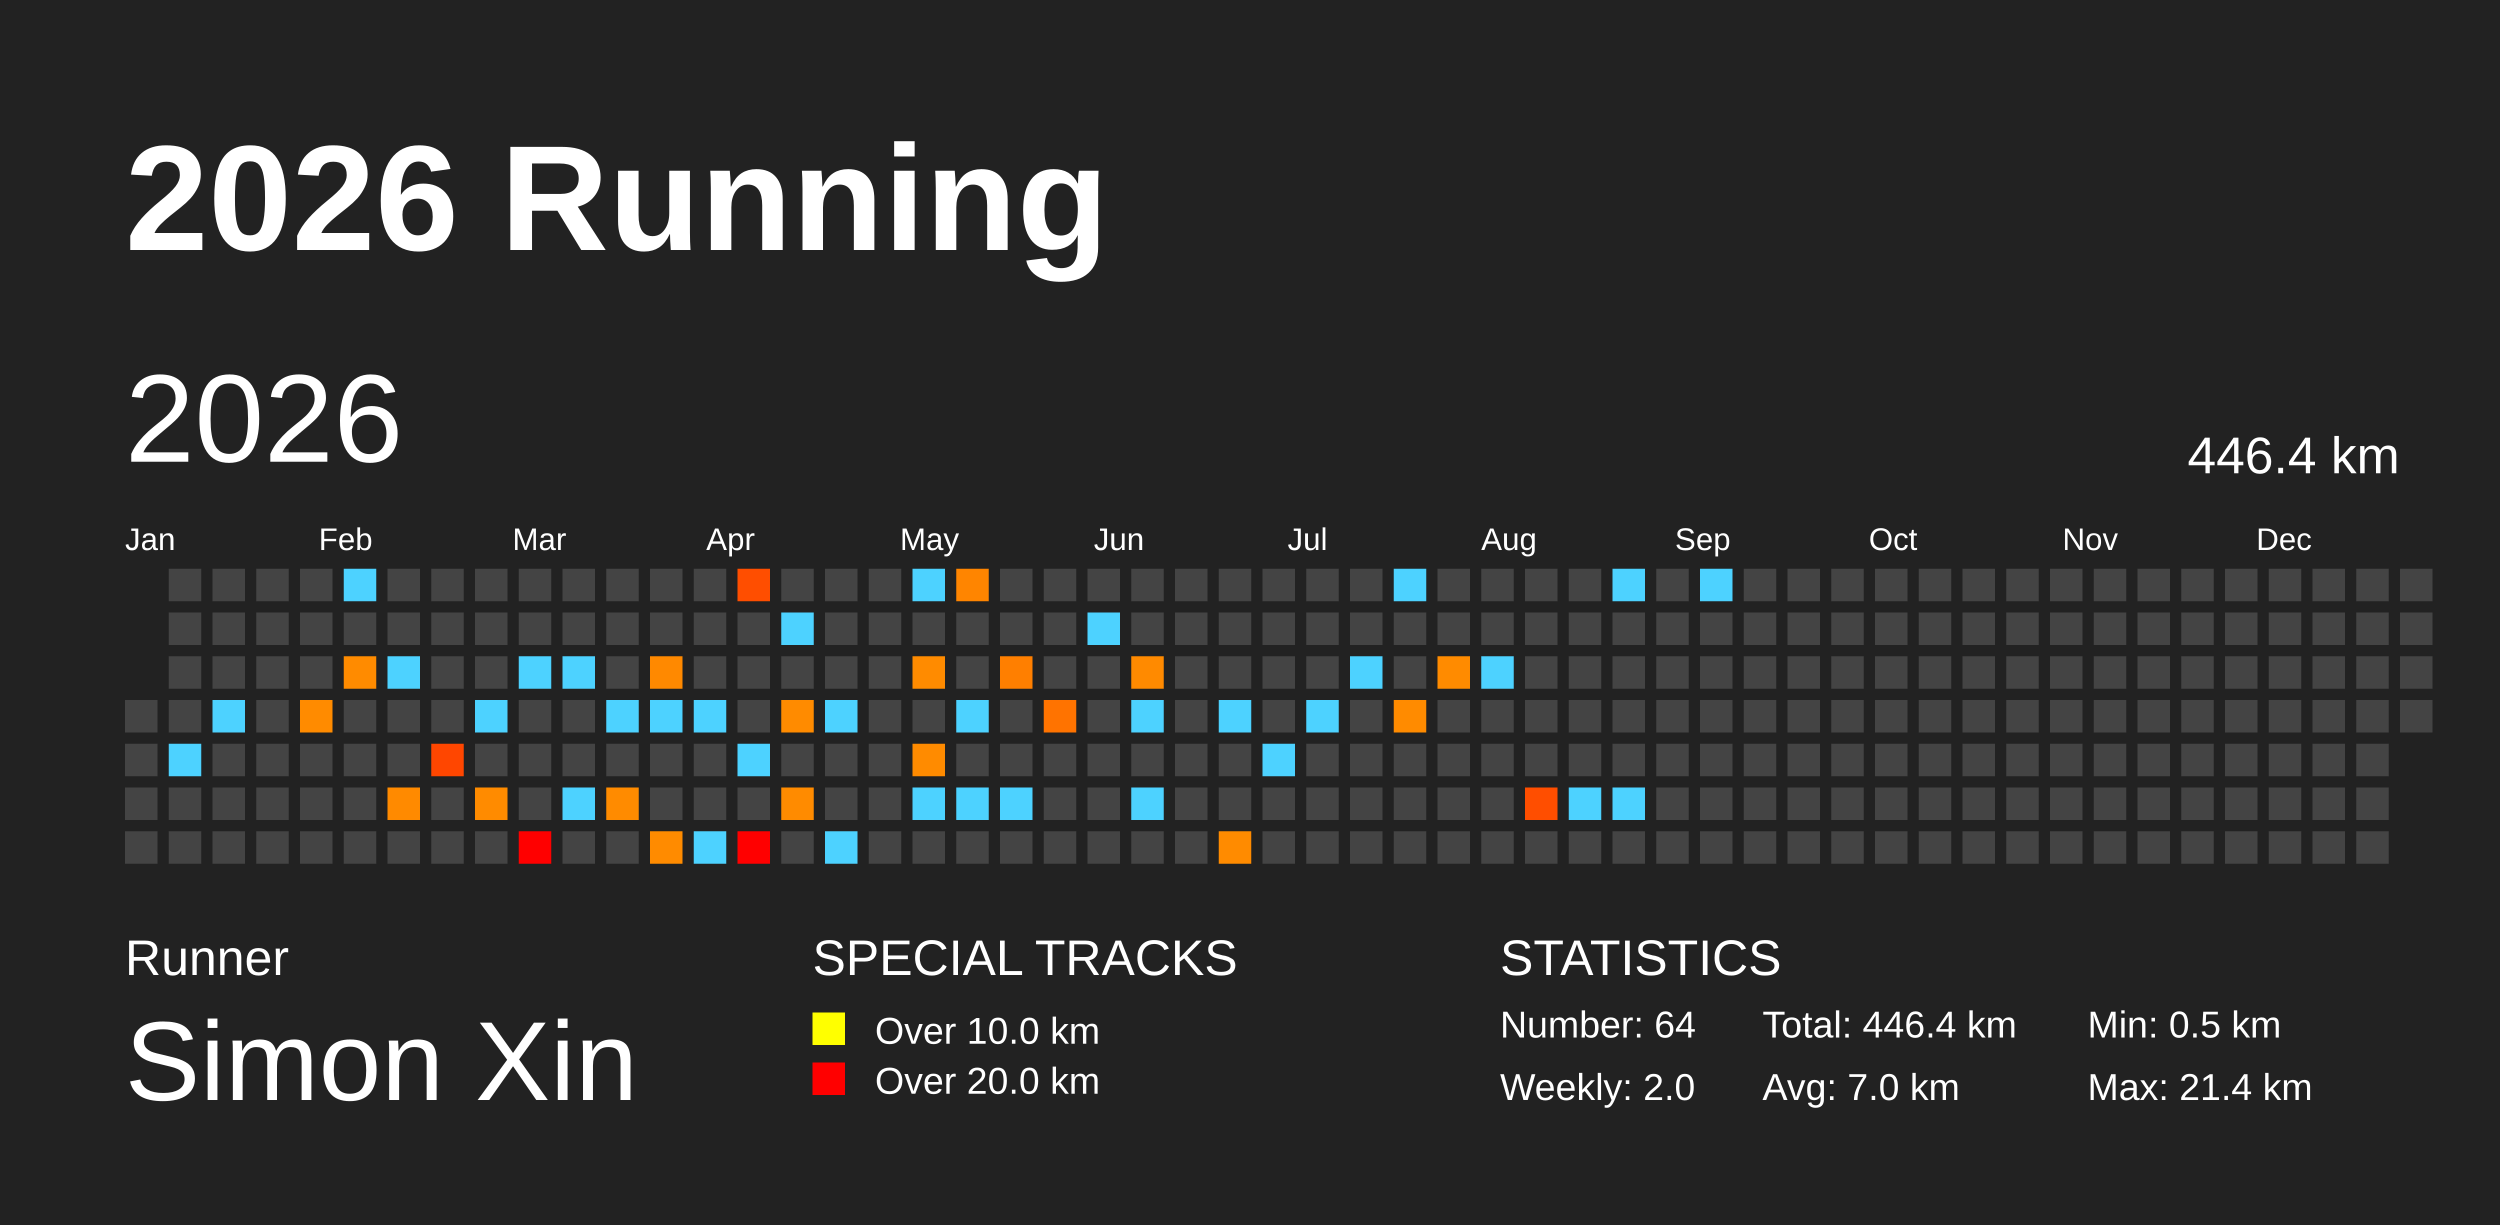
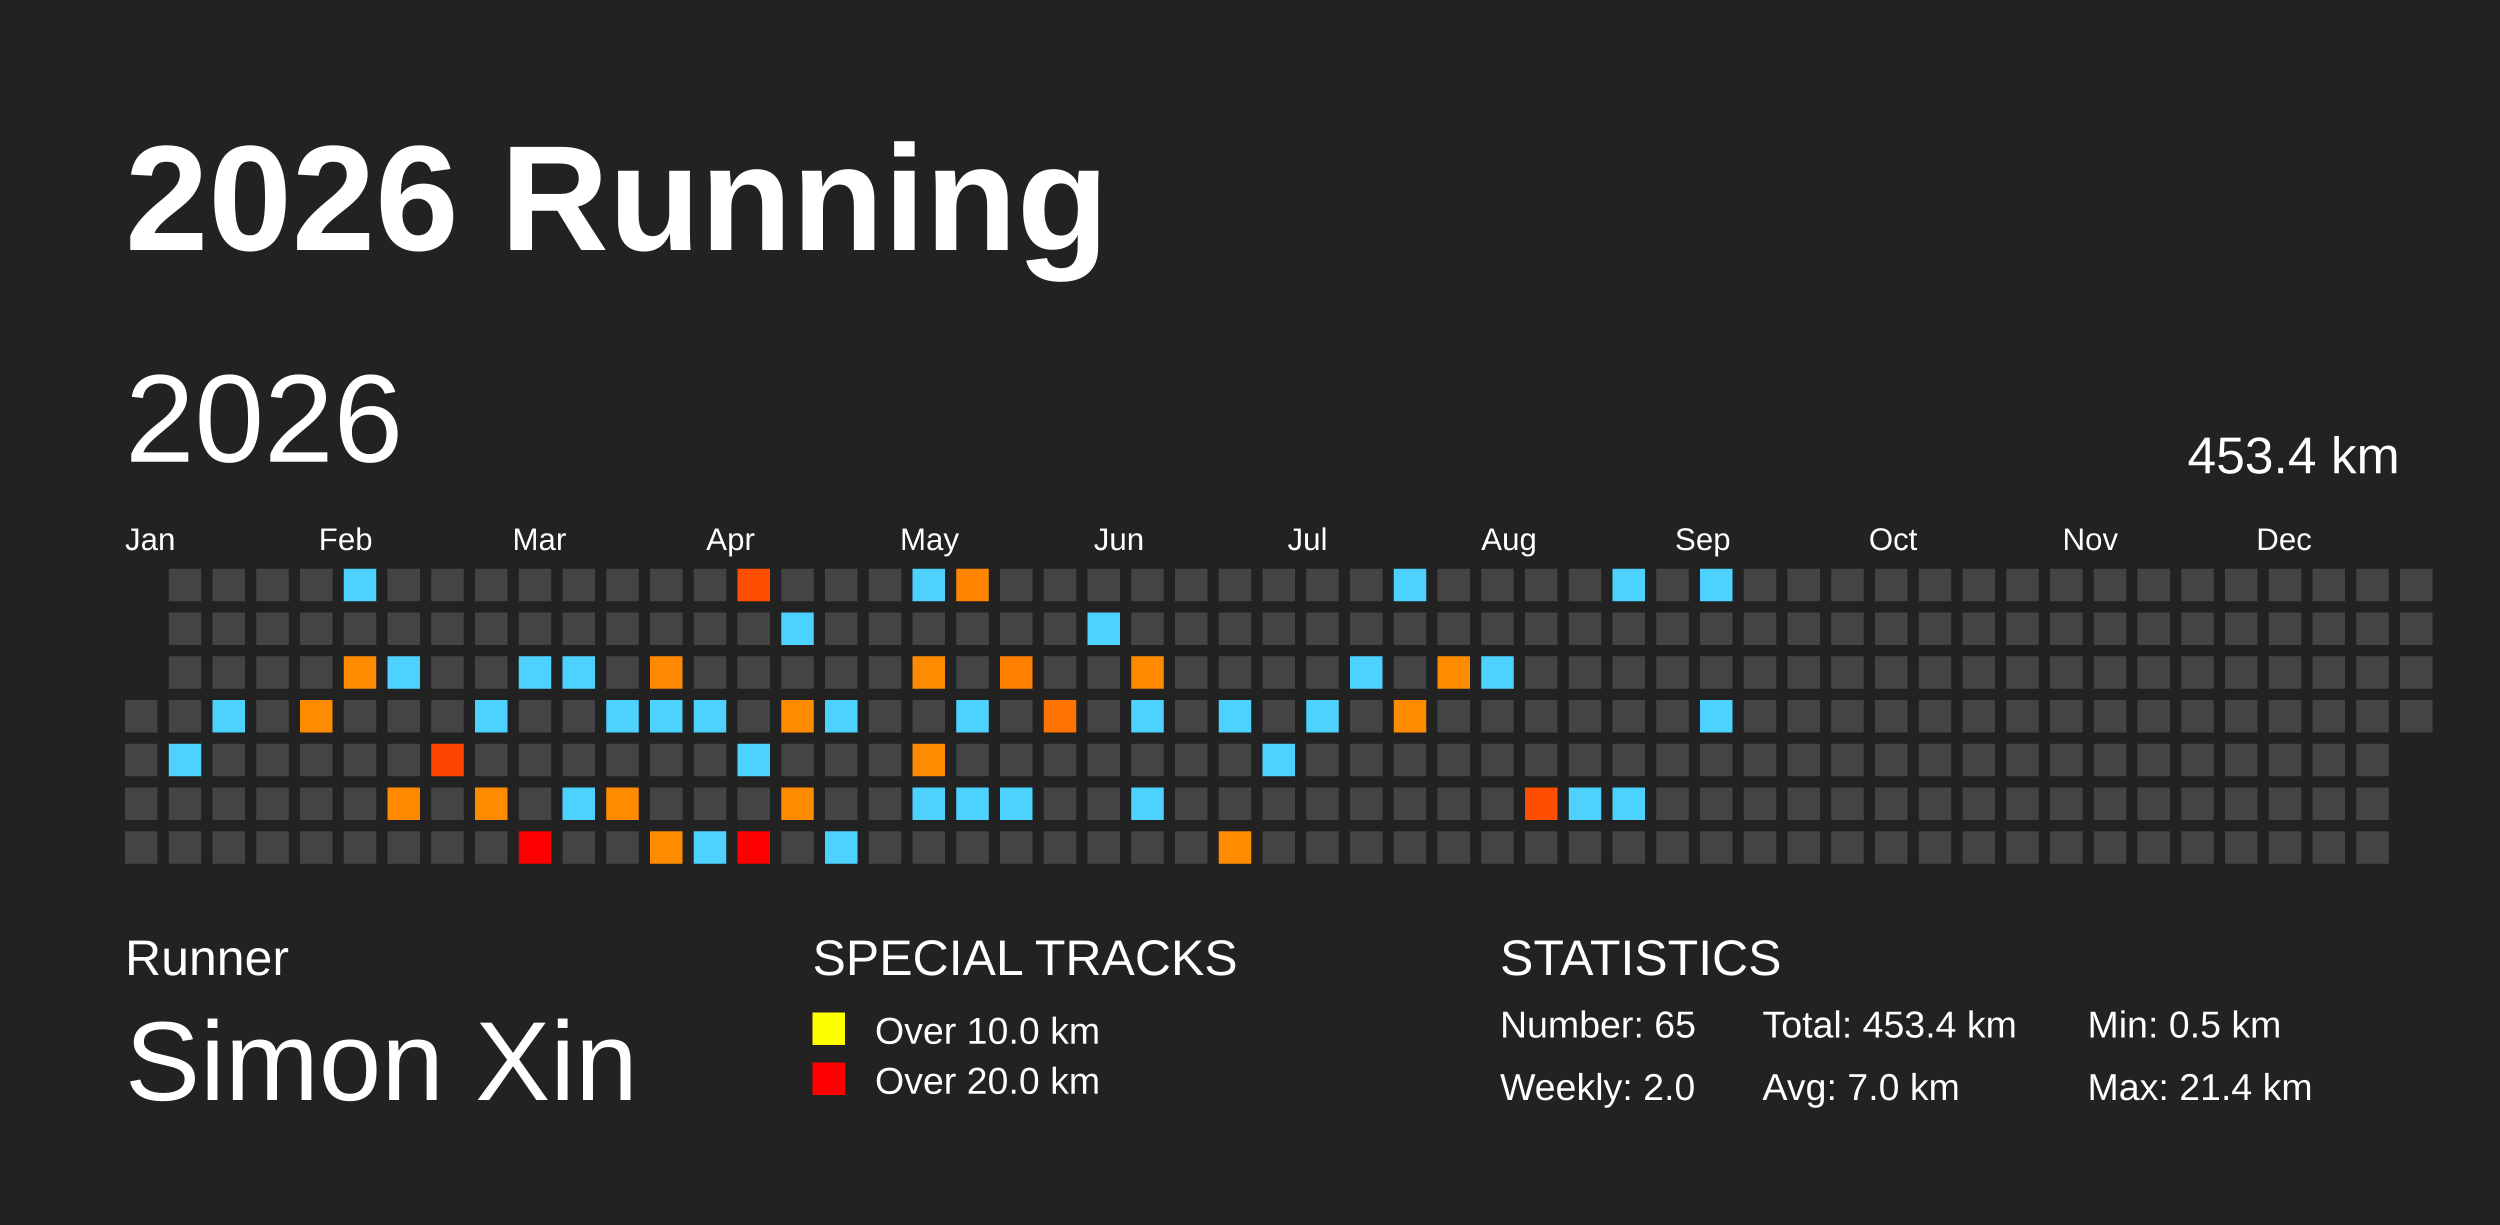
<svg xmlns="http://www.w3.org/2000/svg" baseProfile="full" height="98mm" version="1.1" viewBox="0,0,200,98" width="200mm">
  <defs />
  <rect fill="#222222" height="98" width="200" x="0" y="0" />
  <text fill="#FFFFFF" style="font-size:12px; font-family:Arial; font-weight:bold;" x="10" y="20">2026 Running</text>
  <text fill="#FFFFFF" style="font-size:4px; font-family:Arial" x="10" y="78">Runner</text>
  <text fill="#FFFFFF" style="font-size:9px; font-family:Arial" x="10" y="88">Simon Xin</text>
  <text fill="#FFFFFF" style="font-size:4px; font-family:Arial" x="65" y="78">SPECIAL TRACKS</text>
  <rect fill="yellow" height="2.6" width="2.6" x="65" y="81" />
  <text fill="#FFFFFF" style="font-size:3px; font-family:Arial" x="70" y="83.5">Over 10.0 km</text>
  <rect fill="red" height="2.6" width="2.6" x="65" y="85" />
  <text fill="#FFFFFF" style="font-size:3px; font-family:Arial" x="70" y="87.5">Over 20.0 km</text>
  <text fill="#FFFFFF" style="font-size:4px; font-family:Arial" x="120" y="78">STATISTICS</text>
-   <text fill="#FFFFFF" style="font-size:3px; font-family:Arial" x="120" y="83">Number: 64</text>
+   <text fill="#FFFFFF" style="font-size:3px; font-family:Arial" x="120" y="83">Number: 65</text>
  <text fill="#FFFFFF" style="font-size:3px; font-family:Arial" x="120" y="88">Weekly: 2.0</text>
-   <text fill="#FFFFFF" style="font-size:3px; font-family:Arial" x="141" y="83">Total: 446.4 km</text>
+   <text fill="#FFFFFF" style="font-size:3px; font-family:Arial" x="141" y="83">Total: 453.4 km</text>
  <text fill="#FFFFFF" style="font-size:3px; font-family:Arial" x="141" y="88">Avg: 7.0 km</text>
  <text fill="#FFFFFF" style="font-size:3px; font-family:Arial" x="167" y="83">Min: 0.5 km</text>
  <text fill="#FFFFFF" style="font-size:3px; font-family:Arial" x="167" y="88">Max: 21.4 km</text>
  <text dominant-baseline="hanging" fill="#FFFFFF" style="font-size:10.0px; font-family:Arial;" x="10" y="30">2026</text>
-   <text dominant-baseline="hanging" fill="#FFFFFF" style="font-size:4.125px; font-family:Arial;" x="175" y="35">446.4 km</text>
+   <text dominant-baseline="hanging" fill="#FFFFFF" style="font-size:4.125px; font-family:Arial;" x="175" y="35">453.4 km</text>
  <text fill="#FFFFFF" style="font-size:2.5px; font-family:Arial" x="10.0" y="44">Jan</text>
  <text fill="#FFFFFF" style="font-size:2.5px; font-family:Arial" x="25.5" y="44">Feb</text>
  <text fill="#FFFFFF" style="font-size:2.5px; font-family:Arial" x="41.0" y="44">Mar</text>
  <text fill="#FFFFFF" style="font-size:2.5px; font-family:Arial" x="56.5" y="44">Apr</text>
  <text fill="#FFFFFF" style="font-size:2.5px; font-family:Arial" x="72.0" y="44">May</text>
  <text fill="#FFFFFF" style="font-size:2.5px; font-family:Arial" x="87.5" y="44">Jun</text>
  <text fill="#FFFFFF" style="font-size:2.5px; font-family:Arial" x="103.0" y="44">Jul</text>
  <text fill="#FFFFFF" style="font-size:2.5px; font-family:Arial" x="118.5" y="44">Aug</text>
  <text fill="#FFFFFF" style="font-size:2.5px; font-family:Arial" x="134.0" y="44">Sep</text>
  <text fill="#FFFFFF" style="font-size:2.5px; font-family:Arial" x="149.5" y="44">Oct</text>
  <text fill="#FFFFFF" style="font-size:2.5px; font-family:Arial" x="165.0" y="44">Nov</text>
  <text fill="#FFFFFF" style="font-size:2.5px; font-family:Arial" x="180.5" y="44">Dec</text>
  <rect fill="#444444" height="2.6" width="2.6" x="10.0" y="56.0" />
  <rect fill="#444444" height="2.6" width="2.6" x="10.0" y="59.5" />
  <rect fill="#444444" height="2.6" width="2.6" x="10.0" y="63.0" />
  <rect fill="#444444" height="2.6" width="2.6" x="10.0" y="66.5" />
  <rect fill="#444444" height="2.6" width="2.6" x="13.5" y="45.5" />
  <rect fill="#444444" height="2.6" width="2.6" x="13.5" y="49.0" />
  <rect fill="#444444" height="2.6" width="2.6" x="13.5" y="52.5" />
  <rect fill="#444444" height="2.6" width="2.6" x="13.5" y="56.0" />
  <rect fill="#4dd2ff" height="2.6" width="2.6" x="13.5" y="59.5" />
  <rect fill="#444444" height="2.6" width="2.6" x="13.5" y="63.0" />
  <rect fill="#444444" height="2.6" width="2.6" x="13.5" y="66.5" />
  <rect fill="#444444" height="2.6" width="2.6" x="17.0" y="45.5" />
  <rect fill="#444444" height="2.6" width="2.6" x="17.0" y="49.0" />
  <rect fill="#444444" height="2.6" width="2.6" x="17.0" y="52.5" />
  <rect fill="#4dd2ff" height="2.6" width="2.6" x="17.0" y="56.0" />
  <rect fill="#444444" height="2.6" width="2.6" x="17.0" y="59.5" />
  <rect fill="#444444" height="2.6" width="2.6" x="17.0" y="63.0" />
  <rect fill="#444444" height="2.6" width="2.6" x="17.0" y="66.5" />
  <rect fill="#444444" height="2.6" width="2.6" x="20.5" y="45.5" />
  <rect fill="#444444" height="2.6" width="2.6" x="20.5" y="49.0" />
  <rect fill="#444444" height="2.6" width="2.6" x="20.5" y="52.5" />
  <rect fill="#444444" height="2.6" width="2.6" x="20.5" y="56.0" />
  <rect fill="#444444" height="2.6" width="2.6" x="20.5" y="59.5" />
  <rect fill="#444444" height="2.6" width="2.6" x="20.5" y="63.0" />
  <rect fill="#444444" height="2.6" width="2.6" x="20.5" y="66.5" />
  <rect fill="#444444" height="2.6" width="2.6" x="24.0" y="45.5" />
  <rect fill="#444444" height="2.6" width="2.6" x="24.0" y="49.0" />
  <rect fill="#444444" height="2.6" width="2.6" x="24.0" y="52.5" />
  <rect fill="#ff8b00" height="2.6" width="2.6" x="24.0" y="56.0" />
  <rect fill="#444444" height="2.6" width="2.6" x="24.0" y="59.5" />
  <rect fill="#444444" height="2.6" width="2.6" x="24.0" y="63.0" />
  <rect fill="#444444" height="2.6" width="2.6" x="24.0" y="66.5" />
  <rect fill="#4dd2ff" height="2.6" width="2.6" x="27.5" y="45.5" />
  <rect fill="#444444" height="2.6" width="2.6" x="27.5" y="49.0" />
  <rect fill="#ff8b00" height="2.6" width="2.6" x="27.5" y="52.5" />
  <rect fill="#444444" height="2.6" width="2.6" x="27.5" y="56.0" />
  <rect fill="#444444" height="2.6" width="2.6" x="27.5" y="59.5" />
  <rect fill="#444444" height="2.6" width="2.6" x="27.5" y="63.0" />
  <rect fill="#444444" height="2.6" width="2.6" x="27.5" y="66.5" />
  <rect fill="#444444" height="2.6" width="2.6" x="31.0" y="45.5" />
  <rect fill="#444444" height="2.6" width="2.6" x="31.0" y="49.0" />
  <rect fill="#4dd2ff" height="2.6" width="2.6" x="31.0" y="52.5" />
  <rect fill="#444444" height="2.6" width="2.6" x="31.0" y="56.0" />
  <rect fill="#444444" height="2.6" width="2.6" x="31.0" y="59.5" />
  <rect fill="#ff8a00" height="2.6" width="2.6" x="31.0" y="63.0" />
  <rect fill="#444444" height="2.6" width="2.6" x="31.0" y="66.5" />
  <rect fill="#444444" height="2.6" width="2.6" x="34.5" y="45.5" />
  <rect fill="#444444" height="2.6" width="2.6" x="34.5" y="49.0" />
  <rect fill="#444444" height="2.6" width="2.6" x="34.5" y="52.5" />
  <rect fill="#444444" height="2.6" width="2.6" x="34.5" y="56.0" />
  <rect fill="#ff4600" height="2.6" width="2.6" x="34.5" y="59.5" />
  <rect fill="#444444" height="2.6" width="2.6" x="34.5" y="63.0" />
  <rect fill="#444444" height="2.6" width="2.6" x="34.5" y="66.5" />
  <rect fill="#444444" height="2.6" width="2.6" x="38.0" y="45.5" />
  <rect fill="#444444" height="2.6" width="2.6" x="38.0" y="49.0" />
  <rect fill="#444444" height="2.6" width="2.6" x="38.0" y="52.5" />
  <rect fill="#4dd2ff" height="2.6" width="2.6" x="38.0" y="56.0" />
  <rect fill="#444444" height="2.6" width="2.6" x="38.0" y="59.5" />
  <rect fill="#ff8b00" height="2.6" width="2.6" x="38.0" y="63.0" />
  <rect fill="#444444" height="2.6" width="2.6" x="38.0" y="66.5" />
  <rect fill="#444444" height="2.6" width="2.6" x="41.5" y="45.5" />
  <rect fill="#444444" height="2.6" width="2.6" x="41.5" y="49.0" />
  <rect fill="#4dd2ff" height="2.6" width="2.6" x="41.5" y="52.5" />
  <rect fill="#444444" height="2.6" width="2.6" x="41.5" y="56.0" />
  <rect fill="#444444" height="2.6" width="2.6" x="41.5" y="59.5" />
  <rect fill="#444444" height="2.6" width="2.6" x="41.5" y="63.0" />
  <rect fill="red" height="2.6" width="2.6" x="41.5" y="66.5" />
  <rect fill="#444444" height="2.6" width="2.6" x="45.0" y="45.5" />
  <rect fill="#444444" height="2.6" width="2.6" x="45.0" y="49.0" />
  <rect fill="#4dd2ff" height="2.6" width="2.6" x="45.0" y="52.5" />
  <rect fill="#444444" height="2.6" width="2.6" x="45.0" y="56.0" />
  <rect fill="#444444" height="2.6" width="2.6" x="45.0" y="59.5" />
  <rect fill="#4dd2ff" height="2.6" width="2.6" x="45.0" y="63.0" />
  <rect fill="#444444" height="2.6" width="2.6" x="45.0" y="66.5" />
  <rect fill="#444444" height="2.6" width="2.6" x="48.5" y="45.5" />
  <rect fill="#444444" height="2.6" width="2.6" x="48.5" y="49.0" />
  <rect fill="#444444" height="2.6" width="2.6" x="48.5" y="52.5" />
  <rect fill="#4dd2ff" height="2.6" width="2.6" x="48.5" y="56.0" />
  <rect fill="#444444" height="2.6" width="2.6" x="48.5" y="59.5" />
  <rect fill="#ff8b00" height="2.6" width="2.6" x="48.5" y="63.0" />
  <rect fill="#444444" height="2.6" width="2.6" x="48.5" y="66.5" />
  <rect fill="#444444" height="2.6" width="2.6" x="52.0" y="45.5" />
  <rect fill="#444444" height="2.6" width="2.6" x="52.0" y="49.0" />
  <rect fill="#ff8900" height="2.6" width="2.6" x="52.0" y="52.5" />
  <rect fill="#4dd2ff" height="2.6" width="2.6" x="52.0" y="56.0" />
  <rect fill="#444444" height="2.6" width="2.6" x="52.0" y="59.5" />
  <rect fill="#444444" height="2.6" width="2.6" x="52.0" y="63.0" />
  <rect fill="#ff8b00" height="2.6" width="2.6" x="52.0" y="66.5" />
  <rect fill="#444444" height="2.6" width="2.6" x="55.5" y="45.5" />
  <rect fill="#444444" height="2.6" width="2.6" x="55.5" y="49.0" />
  <rect fill="#444444" height="2.6" width="2.6" x="55.5" y="52.5" />
  <rect fill="#4dd2ff" height="2.6" width="2.6" x="55.5" y="56.0" />
  <rect fill="#444444" height="2.6" width="2.6" x="55.5" y="59.5" />
  <rect fill="#444444" height="2.6" width="2.6" x="55.5" y="63.0" />
  <rect fill="#4dd2ff" height="2.6" width="2.6" x="55.5" y="66.5" />
  <rect fill="#ff4e00" height="2.6" width="2.6" x="59.0" y="45.5" />
  <rect fill="#444444" height="2.6" width="2.6" x="59.0" y="49.0" />
  <rect fill="#444444" height="2.6" width="2.6" x="59.0" y="52.5" />
  <rect fill="#444444" height="2.6" width="2.6" x="59.0" y="56.0" />
  <rect fill="#4dd2ff" height="2.6" width="2.6" x="59.0" y="59.5" />
  <rect fill="#444444" height="2.6" width="2.6" x="59.0" y="63.0" />
  <rect fill="red" height="2.6" width="2.6" x="59.0" y="66.5" />
  <rect fill="#444444" height="2.6" width="2.6" x="62.5" y="45.5" />
  <rect fill="#4dd2ff" height="2.6" width="2.6" x="62.5" y="49.0" />
  <rect fill="#444444" height="2.6" width="2.6" x="62.5" y="52.5" />
  <rect fill="#ff8b00" height="2.6" width="2.6" x="62.5" y="56.0" />
  <rect fill="#444444" height="2.6" width="2.6" x="62.5" y="59.5" />
  <rect fill="#ff8b00" height="2.6" width="2.6" x="62.5" y="63.0" />
  <rect fill="#444444" height="2.6" width="2.6" x="62.5" y="66.5" />
  <rect fill="#444444" height="2.6" width="2.6" x="66.0" y="45.5" />
  <rect fill="#444444" height="2.6" width="2.6" x="66.0" y="49.0" />
  <rect fill="#444444" height="2.6" width="2.6" x="66.0" y="52.5" />
  <rect fill="#4dd2ff" height="2.6" width="2.6" x="66.0" y="56.0" />
  <rect fill="#444444" height="2.6" width="2.6" x="66.0" y="59.5" />
  <rect fill="#444444" height="2.6" width="2.6" x="66.0" y="63.0" />
  <rect fill="#4dd2ff" height="2.6" width="2.6" x="66.0" y="66.5" />
  <rect fill="#444444" height="2.6" width="2.6" x="69.5" y="45.5" />
  <rect fill="#444444" height="2.6" width="2.6" x="69.5" y="49.0" />
  <rect fill="#444444" height="2.6" width="2.6" x="69.5" y="52.5" />
  <rect fill="#444444" height="2.6" width="2.6" x="69.5" y="56.0" />
  <rect fill="#444444" height="2.6" width="2.6" x="69.5" y="59.5" />
  <rect fill="#444444" height="2.6" width="2.6" x="69.5" y="63.0" />
  <rect fill="#444444" height="2.6" width="2.6" x="69.5" y="66.5" />
  <rect fill="#4dd2ff" height="2.6" width="2.6" x="73.0" y="45.5" />
  <rect fill="#444444" height="2.6" width="2.6" x="73.0" y="49.0" />
  <rect fill="#ff8b00" height="2.6" width="2.6" x="73.0" y="52.5" />
  <rect fill="#444444" height="2.6" width="2.6" x="73.0" y="56.0" />
  <rect fill="#ff8b00" height="2.6" width="2.6" x="73.0" y="59.5" />
  <rect fill="#4dd2ff" height="2.6" width="2.6" x="73.0" y="63.0" />
  <rect fill="#444444" height="2.6" width="2.6" x="73.0" y="66.5" />
  <rect fill="#ff8500" height="2.6" width="2.6" x="76.5" y="45.5" />
  <rect fill="#444444" height="2.6" width="2.6" x="76.5" y="49.0" />
  <rect fill="#444444" height="2.6" width="2.6" x="76.5" y="52.5" />
  <rect fill="#4dd2ff" height="2.6" width="2.6" x="76.5" y="56.0" />
  <rect fill="#444444" height="2.6" width="2.6" x="76.5" y="59.5" />
  <rect fill="#4dd2ff" height="2.6" width="2.6" x="76.5" y="63.0" />
  <rect fill="#444444" height="2.6" width="2.6" x="76.5" y="66.5" />
  <rect fill="#444444" height="2.6" width="2.6" x="80.0" y="45.5" />
  <rect fill="#444444" height="2.6" width="2.6" x="80.0" y="49.0" />
  <rect fill="#ff7f00" height="2.6" width="2.6" x="80.0" y="52.5" />
  <rect fill="#444444" height="2.6" width="2.6" x="80.0" y="56.0" />
  <rect fill="#444444" height="2.6" width="2.6" x="80.0" y="59.5" />
  <rect fill="#4dd2ff" height="2.6" width="2.6" x="80.0" y="63.0" />
  <rect fill="#444444" height="2.6" width="2.6" x="80.0" y="66.5" />
  <rect fill="#444444" height="2.6" width="2.6" x="83.5" y="45.5" />
  <rect fill="#444444" height="2.6" width="2.6" x="83.5" y="49.0" />
  <rect fill="#444444" height="2.6" width="2.6" x="83.5" y="52.5" />
  <rect fill="#ff7300" height="2.6" width="2.6" x="83.5" y="56.0" />
  <rect fill="#444444" height="2.6" width="2.6" x="83.5" y="59.5" />
  <rect fill="#444444" height="2.6" width="2.6" x="83.5" y="63.0" />
  <rect fill="#444444" height="2.6" width="2.6" x="83.5" y="66.5" />
  <rect fill="#444444" height="2.6" width="2.6" x="87.0" y="45.5" />
  <rect fill="#4dd2ff" height="2.6" width="2.6" x="87.0" y="49.0" />
  <rect fill="#444444" height="2.6" width="2.6" x="87.0" y="52.5" />
  <rect fill="#444444" height="2.6" width="2.6" x="87.0" y="56.0" />
  <rect fill="#444444" height="2.6" width="2.6" x="87.0" y="59.5" />
  <rect fill="#444444" height="2.6" width="2.6" x="87.0" y="63.0" />
  <rect fill="#444444" height="2.6" width="2.6" x="87.0" y="66.5" />
  <rect fill="#444444" height="2.6" width="2.6" x="90.5" y="45.5" />
  <rect fill="#444444" height="2.6" width="2.6" x="90.5" y="49.0" />
  <rect fill="#ff8a00" height="2.6" width="2.6" x="90.5" y="52.5" />
  <rect fill="#4dd2ff" height="2.6" width="2.6" x="90.5" y="56.0" />
  <rect fill="#444444" height="2.6" width="2.6" x="90.5" y="59.5" />
  <rect fill="#4dd2ff" height="2.6" width="2.6" x="90.5" y="63.0" />
  <rect fill="#444444" height="2.6" width="2.6" x="90.5" y="66.5" />
  <rect fill="#444444" height="2.6" width="2.6" x="94.0" y="45.5" />
  <rect fill="#444444" height="2.6" width="2.6" x="94.0" y="49.0" />
  <rect fill="#444444" height="2.6" width="2.6" x="94.0" y="52.5" />
  <rect fill="#444444" height="2.6" width="2.6" x="94.0" y="56.0" />
  <rect fill="#444444" height="2.6" width="2.6" x="94.0" y="59.5" />
  <rect fill="#444444" height="2.6" width="2.6" x="94.0" y="63.0" />
  <rect fill="#444444" height="2.6" width="2.6" x="94.0" y="66.5" />
  <rect fill="#444444" height="2.6" width="2.6" x="97.5" y="45.5" />
  <rect fill="#444444" height="2.6" width="2.6" x="97.5" y="49.0" />
  <rect fill="#444444" height="2.6" width="2.6" x="97.5" y="52.5" />
  <rect fill="#4dd2ff" height="2.6" width="2.6" x="97.5" y="56.0" />
  <rect fill="#444444" height="2.6" width="2.6" x="97.5" y="59.5" />
  <rect fill="#444444" height="2.6" width="2.6" x="97.5" y="63.0" />
  <rect fill="#ff8b00" height="2.6" width="2.6" x="97.5" y="66.5" />
  <rect fill="#444444" height="2.6" width="2.6" x="101.0" y="45.5" />
  <rect fill="#444444" height="2.6" width="2.6" x="101.0" y="49.0" />
  <rect fill="#444444" height="2.6" width="2.6" x="101.0" y="52.5" />
  <rect fill="#444444" height="2.6" width="2.6" x="101.0" y="56.0" />
  <rect fill="#4dd2ff" height="2.6" width="2.6" x="101.0" y="59.5" />
  <rect fill="#444444" height="2.6" width="2.6" x="101.0" y="63.0" />
  <rect fill="#444444" height="2.6" width="2.6" x="101.0" y="66.5" />
  <rect fill="#444444" height="2.6" width="2.6" x="104.5" y="45.5" />
  <rect fill="#444444" height="2.6" width="2.6" x="104.5" y="49.0" />
  <rect fill="#444444" height="2.6" width="2.6" x="104.5" y="52.5" />
  <rect fill="#4dd2ff" height="2.6" width="2.6" x="104.5" y="56.0" />
  <rect fill="#444444" height="2.6" width="2.6" x="104.5" y="59.5" />
  <rect fill="#444444" height="2.6" width="2.6" x="104.5" y="63.0" />
  <rect fill="#444444" height="2.6" width="2.6" x="104.5" y="66.5" />
  <rect fill="#444444" height="2.6" width="2.6" x="108.0" y="45.5" />
  <rect fill="#444444" height="2.6" width="2.6" x="108.0" y="49.0" />
  <rect fill="#4dd2ff" height="2.6" width="2.6" x="108.0" y="52.5" />
  <rect fill="#444444" height="2.6" width="2.6" x="108.0" y="56.0" />
  <rect fill="#444444" height="2.6" width="2.6" x="108.0" y="59.5" />
  <rect fill="#444444" height="2.6" width="2.6" x="108.0" y="63.0" />
  <rect fill="#444444" height="2.6" width="2.6" x="108.0" y="66.5" />
  <rect fill="#4dd2ff" height="2.6" width="2.6" x="111.5" y="45.5" />
  <rect fill="#444444" height="2.6" width="2.6" x="111.5" y="49.0" />
  <rect fill="#444444" height="2.6" width="2.6" x="111.5" y="52.5" />
  <rect fill="#ff8b00" height="2.6" width="2.6" x="111.5" y="56.0" />
  <rect fill="#444444" height="2.6" width="2.6" x="111.5" y="59.5" />
  <rect fill="#444444" height="2.6" width="2.6" x="111.5" y="63.0" />
  <rect fill="#444444" height="2.6" width="2.6" x="111.5" y="66.5" />
  <rect fill="#444444" height="2.6" width="2.6" x="115.0" y="45.5" />
  <rect fill="#444444" height="2.6" width="2.6" x="115.0" y="49.0" />
  <rect fill="#ff8b00" height="2.6" width="2.6" x="115.0" y="52.5" />
  <rect fill="#444444" height="2.6" width="2.6" x="115.0" y="56.0" />
  <rect fill="#444444" height="2.6" width="2.6" x="115.0" y="59.5" />
  <rect fill="#444444" height="2.6" width="2.6" x="115.0" y="63.0" />
  <rect fill="#444444" height="2.6" width="2.6" x="115.0" y="66.5" />
  <rect fill="#444444" height="2.6" width="2.6" x="118.5" y="45.5" />
  <rect fill="#444444" height="2.6" width="2.6" x="118.5" y="49.0" />
  <rect fill="#4dd2ff" height="2.6" width="2.6" x="118.5" y="52.5" />
  <rect fill="#444444" height="2.6" width="2.6" x="118.5" y="56.0" />
  <rect fill="#444444" height="2.6" width="2.6" x="118.5" y="59.5" />
  <rect fill="#444444" height="2.6" width="2.6" x="118.5" y="63.0" />
  <rect fill="#444444" height="2.6" width="2.6" x="118.5" y="66.5" />
  <rect fill="#444444" height="2.6" width="2.6" x="122.0" y="45.5" />
  <rect fill="#444444" height="2.6" width="2.6" x="122.0" y="49.0" />
  <rect fill="#444444" height="2.6" width="2.6" x="122.0" y="52.5" />
  <rect fill="#444444" height="2.6" width="2.6" x="122.0" y="56.0" />
  <rect fill="#444444" height="2.6" width="2.6" x="122.0" y="59.5" />
  <rect fill="#ff4e00" height="2.6" width="2.6" x="122.0" y="63.0" />
  <rect fill="#444444" height="2.6" width="2.6" x="122.0" y="66.5" />
  <rect fill="#444444" height="2.6" width="2.6" x="125.5" y="45.5" />
  <rect fill="#444444" height="2.6" width="2.6" x="125.5" y="49.0" />
  <rect fill="#444444" height="2.6" width="2.6" x="125.5" y="52.5" />
  <rect fill="#444444" height="2.6" width="2.6" x="125.5" y="56.0" />
  <rect fill="#444444" height="2.6" width="2.6" x="125.5" y="59.5" />
  <rect fill="#4dd2ff" height="2.6" width="2.6" x="125.5" y="63.0" />
  <rect fill="#444444" height="2.6" width="2.6" x="125.5" y="66.5" />
  <rect fill="#4dd2ff" height="2.6" width="2.6" x="129.0" y="45.5" />
  <rect fill="#444444" height="2.6" width="2.6" x="129.0" y="49.0" />
  <rect fill="#444444" height="2.6" width="2.6" x="129.0" y="52.5" />
  <rect fill="#444444" height="2.6" width="2.6" x="129.0" y="56.0" />
  <rect fill="#444444" height="2.6" width="2.6" x="129.0" y="59.5" />
  <rect fill="#4dd2ff" height="2.6" width="2.6" x="129.0" y="63.0" />
  <rect fill="#444444" height="2.6" width="2.6" x="129.0" y="66.5" />
  <rect fill="#444444" height="2.6" width="2.6" x="132.5" y="45.5" />
  <rect fill="#444444" height="2.6" width="2.6" x="132.5" y="49.0" />
  <rect fill="#444444" height="2.6" width="2.6" x="132.5" y="52.5" />
  <rect fill="#444444" height="2.6" width="2.6" x="132.5" y="56.0" />
  <rect fill="#444444" height="2.6" width="2.6" x="132.5" y="59.5" />
  <rect fill="#444444" height="2.6" width="2.6" x="132.5" y="63.0" />
  <rect fill="#444444" height="2.6" width="2.6" x="132.5" y="66.5" />
  <rect fill="#4dd2ff" height="2.6" width="2.6" x="136.0" y="45.5" />
  <rect fill="#444444" height="2.6" width="2.6" x="136.0" y="49.0" />
  <rect fill="#444444" height="2.6" width="2.6" x="136.0" y="52.5" />
-   <rect fill="#444444" height="2.6" width="2.6" x="136.0" y="56.0" />
+   <rect fill="#4dd2ff" height="2.6" width="2.6" x="136.0" y="56.0" />
  <rect fill="#444444" height="2.6" width="2.6" x="136.0" y="59.5" />
  <rect fill="#444444" height="2.6" width="2.6" x="136.0" y="63.0" />
  <rect fill="#444444" height="2.6" width="2.6" x="136.0" y="66.5" />
  <rect fill="#444444" height="2.6" width="2.6" x="139.5" y="45.5" />
  <rect fill="#444444" height="2.6" width="2.6" x="139.5" y="49.0" />
  <rect fill="#444444" height="2.6" width="2.6" x="139.5" y="52.5" />
  <rect fill="#444444" height="2.6" width="2.6" x="139.5" y="56.0" />
  <rect fill="#444444" height="2.6" width="2.6" x="139.5" y="59.5" />
  <rect fill="#444444" height="2.6" width="2.6" x="139.5" y="63.0" />
  <rect fill="#444444" height="2.6" width="2.6" x="139.5" y="66.5" />
  <rect fill="#444444" height="2.6" width="2.6" x="143.0" y="45.5" />
  <rect fill="#444444" height="2.6" width="2.6" x="143.0" y="49.0" />
  <rect fill="#444444" height="2.6" width="2.6" x="143.0" y="52.5" />
  <rect fill="#444444" height="2.6" width="2.6" x="143.0" y="56.0" />
  <rect fill="#444444" height="2.6" width="2.6" x="143.0" y="59.5" />
  <rect fill="#444444" height="2.6" width="2.6" x="143.0" y="63.0" />
  <rect fill="#444444" height="2.6" width="2.6" x="143.0" y="66.5" />
  <rect fill="#444444" height="2.6" width="2.6" x="146.5" y="45.5" />
  <rect fill="#444444" height="2.6" width="2.6" x="146.5" y="49.0" />
  <rect fill="#444444" height="2.6" width="2.6" x="146.5" y="52.5" />
  <rect fill="#444444" height="2.6" width="2.6" x="146.5" y="56.0" />
  <rect fill="#444444" height="2.6" width="2.6" x="146.5" y="59.5" />
  <rect fill="#444444" height="2.6" width="2.6" x="146.5" y="63.0" />
  <rect fill="#444444" height="2.6" width="2.6" x="146.5" y="66.5" />
  <rect fill="#444444" height="2.6" width="2.6" x="150.0" y="45.5" />
  <rect fill="#444444" height="2.6" width="2.6" x="150.0" y="49.0" />
  <rect fill="#444444" height="2.6" width="2.6" x="150.0" y="52.5" />
  <rect fill="#444444" height="2.6" width="2.6" x="150.0" y="56.0" />
  <rect fill="#444444" height="2.6" width="2.6" x="150.0" y="59.5" />
  <rect fill="#444444" height="2.6" width="2.6" x="150.0" y="63.0" />
  <rect fill="#444444" height="2.6" width="2.6" x="150.0" y="66.5" />
  <rect fill="#444444" height="2.6" width="2.6" x="153.5" y="45.5" />
  <rect fill="#444444" height="2.6" width="2.6" x="153.5" y="49.0" />
  <rect fill="#444444" height="2.6" width="2.6" x="153.5" y="52.5" />
  <rect fill="#444444" height="2.6" width="2.6" x="153.5" y="56.0" />
  <rect fill="#444444" height="2.6" width="2.6" x="153.5" y="59.5" />
  <rect fill="#444444" height="2.6" width="2.6" x="153.5" y="63.0" />
  <rect fill="#444444" height="2.6" width="2.6" x="153.5" y="66.5" />
  <rect fill="#444444" height="2.6" width="2.6" x="157.0" y="45.5" />
  <rect fill="#444444" height="2.6" width="2.6" x="157.0" y="49.0" />
  <rect fill="#444444" height="2.6" width="2.6" x="157.0" y="52.5" />
  <rect fill="#444444" height="2.6" width="2.6" x="157.0" y="56.0" />
  <rect fill="#444444" height="2.6" width="2.6" x="157.0" y="59.5" />
  <rect fill="#444444" height="2.6" width="2.6" x="157.0" y="63.0" />
  <rect fill="#444444" height="2.6" width="2.6" x="157.0" y="66.5" />
  <rect fill="#444444" height="2.6" width="2.6" x="160.5" y="45.5" />
  <rect fill="#444444" height="2.6" width="2.6" x="160.5" y="49.0" />
  <rect fill="#444444" height="2.6" width="2.6" x="160.5" y="52.5" />
  <rect fill="#444444" height="2.6" width="2.6" x="160.5" y="56.0" />
  <rect fill="#444444" height="2.6" width="2.6" x="160.5" y="59.5" />
  <rect fill="#444444" height="2.6" width="2.6" x="160.5" y="63.0" />
  <rect fill="#444444" height="2.6" width="2.6" x="160.5" y="66.5" />
  <rect fill="#444444" height="2.6" width="2.6" x="164.0" y="45.5" />
  <rect fill="#444444" height="2.6" width="2.6" x="164.0" y="49.0" />
  <rect fill="#444444" height="2.6" width="2.6" x="164.0" y="52.5" />
  <rect fill="#444444" height="2.6" width="2.6" x="164.0" y="56.0" />
  <rect fill="#444444" height="2.6" width="2.6" x="164.0" y="59.5" />
  <rect fill="#444444" height="2.6" width="2.6" x="164.0" y="63.0" />
  <rect fill="#444444" height="2.6" width="2.6" x="164.0" y="66.5" />
  <rect fill="#444444" height="2.6" width="2.6" x="167.5" y="45.5" />
  <rect fill="#444444" height="2.6" width="2.6" x="167.5" y="49.0" />
  <rect fill="#444444" height="2.6" width="2.6" x="167.5" y="52.5" />
  <rect fill="#444444" height="2.6" width="2.6" x="167.5" y="56.0" />
  <rect fill="#444444" height="2.6" width="2.6" x="167.5" y="59.5" />
  <rect fill="#444444" height="2.6" width="2.6" x="167.5" y="63.0" />
  <rect fill="#444444" height="2.6" width="2.6" x="167.5" y="66.5" />
  <rect fill="#444444" height="2.6" width="2.6" x="171.0" y="45.5" />
  <rect fill="#444444" height="2.6" width="2.6" x="171.0" y="49.0" />
  <rect fill="#444444" height="2.6" width="2.6" x="171.0" y="52.5" />
  <rect fill="#444444" height="2.6" width="2.6" x="171.0" y="56.0" />
  <rect fill="#444444" height="2.6" width="2.6" x="171.0" y="59.5" />
  <rect fill="#444444" height="2.6" width="2.6" x="171.0" y="63.0" />
  <rect fill="#444444" height="2.6" width="2.6" x="171.0" y="66.5" />
  <rect fill="#444444" height="2.6" width="2.6" x="174.5" y="45.5" />
  <rect fill="#444444" height="2.6" width="2.6" x="174.5" y="49.0" />
  <rect fill="#444444" height="2.6" width="2.6" x="174.5" y="52.5" />
  <rect fill="#444444" height="2.6" width="2.6" x="174.5" y="56.0" />
  <rect fill="#444444" height="2.6" width="2.6" x="174.5" y="59.5" />
  <rect fill="#444444" height="2.6" width="2.6" x="174.5" y="63.0" />
  <rect fill="#444444" height="2.6" width="2.6" x="174.5" y="66.5" />
  <rect fill="#444444" height="2.6" width="2.6" x="178.0" y="45.5" />
  <rect fill="#444444" height="2.6" width="2.6" x="178.0" y="49.0" />
  <rect fill="#444444" height="2.6" width="2.6" x="178.0" y="52.5" />
  <rect fill="#444444" height="2.6" width="2.6" x="178.0" y="56.0" />
  <rect fill="#444444" height="2.6" width="2.6" x="178.0" y="59.5" />
  <rect fill="#444444" height="2.6" width="2.6" x="178.0" y="63.0" />
  <rect fill="#444444" height="2.6" width="2.6" x="178.0" y="66.5" />
  <rect fill="#444444" height="2.6" width="2.6" x="181.5" y="45.5" />
  <rect fill="#444444" height="2.6" width="2.6" x="181.5" y="49.0" />
  <rect fill="#444444" height="2.6" width="2.6" x="181.5" y="52.5" />
  <rect fill="#444444" height="2.6" width="2.6" x="181.5" y="56.0" />
  <rect fill="#444444" height="2.6" width="2.6" x="181.5" y="59.5" />
  <rect fill="#444444" height="2.6" width="2.6" x="181.5" y="63.0" />
  <rect fill="#444444" height="2.6" width="2.6" x="181.5" y="66.5" />
  <rect fill="#444444" height="2.6" width="2.6" x="185.0" y="45.5" />
  <rect fill="#444444" height="2.6" width="2.6" x="185.0" y="49.0" />
  <rect fill="#444444" height="2.6" width="2.6" x="185.0" y="52.5" />
  <rect fill="#444444" height="2.6" width="2.6" x="185.0" y="56.0" />
  <rect fill="#444444" height="2.6" width="2.6" x="185.0" y="59.5" />
  <rect fill="#444444" height="2.6" width="2.6" x="185.0" y="63.0" />
  <rect fill="#444444" height="2.6" width="2.6" x="185.0" y="66.5" />
  <rect fill="#444444" height="2.6" width="2.6" x="188.5" y="45.5" />
  <rect fill="#444444" height="2.6" width="2.6" x="188.5" y="49.0" />
  <rect fill="#444444" height="2.6" width="2.6" x="188.5" y="52.5" />
  <rect fill="#444444" height="2.6" width="2.6" x="188.5" y="56.0" />
  <rect fill="#444444" height="2.6" width="2.6" x="188.5" y="59.5" />
  <rect fill="#444444" height="2.6" width="2.6" x="188.5" y="63.0" />
  <rect fill="#444444" height="2.6" width="2.6" x="188.5" y="66.5" />
  <rect fill="#444444" height="2.6" width="2.6" x="192.0" y="45.5" />
  <rect fill="#444444" height="2.6" width="2.6" x="192.0" y="49.0" />
  <rect fill="#444444" height="2.6" width="2.6" x="192.0" y="52.5" />
  <rect fill="#444444" height="2.6" width="2.6" x="192.0" y="56.0" />
</svg>
